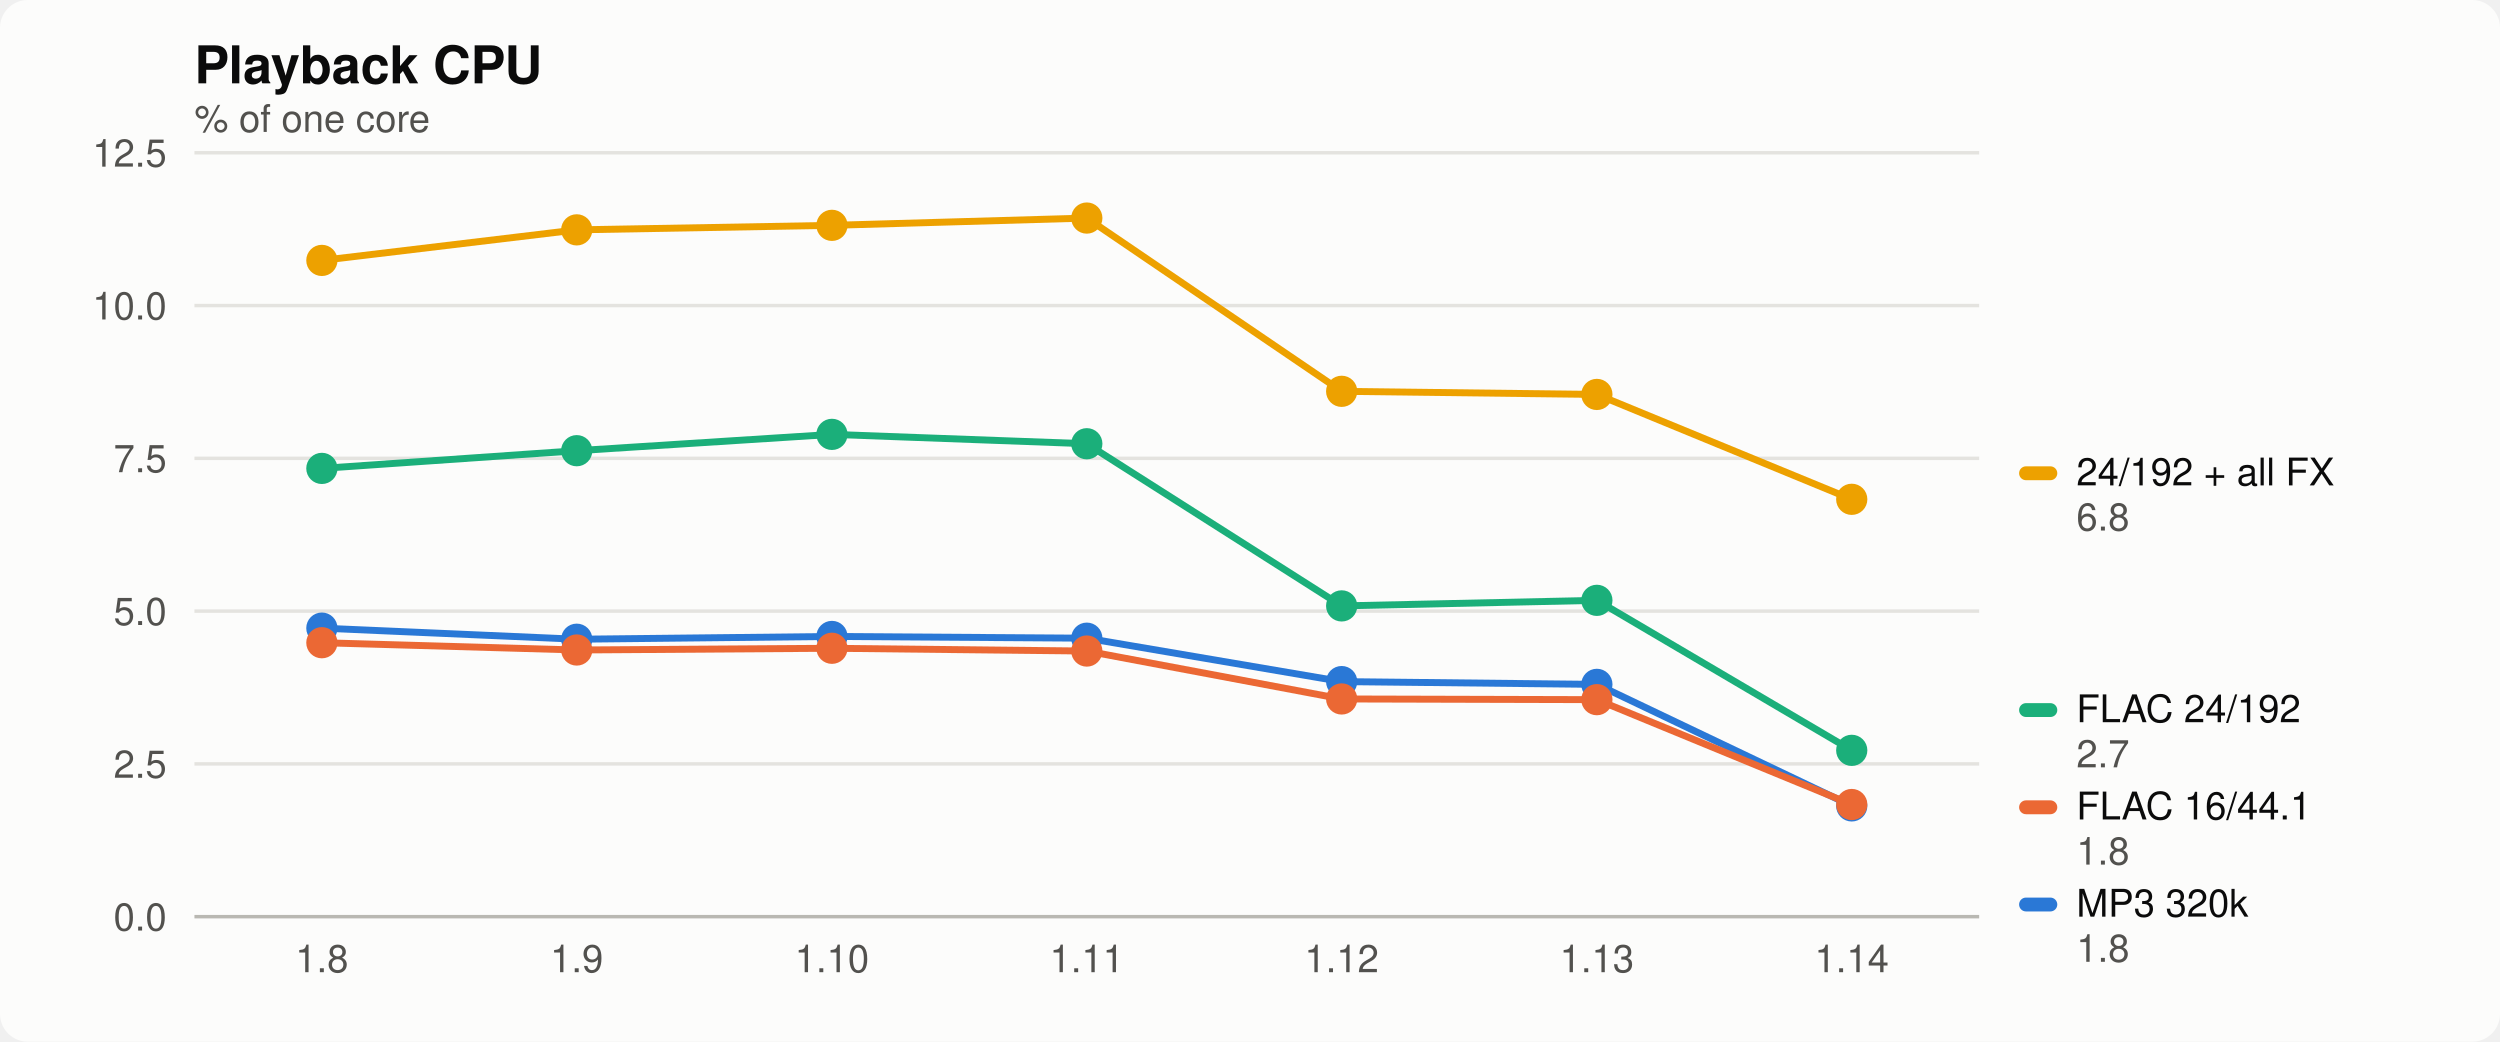
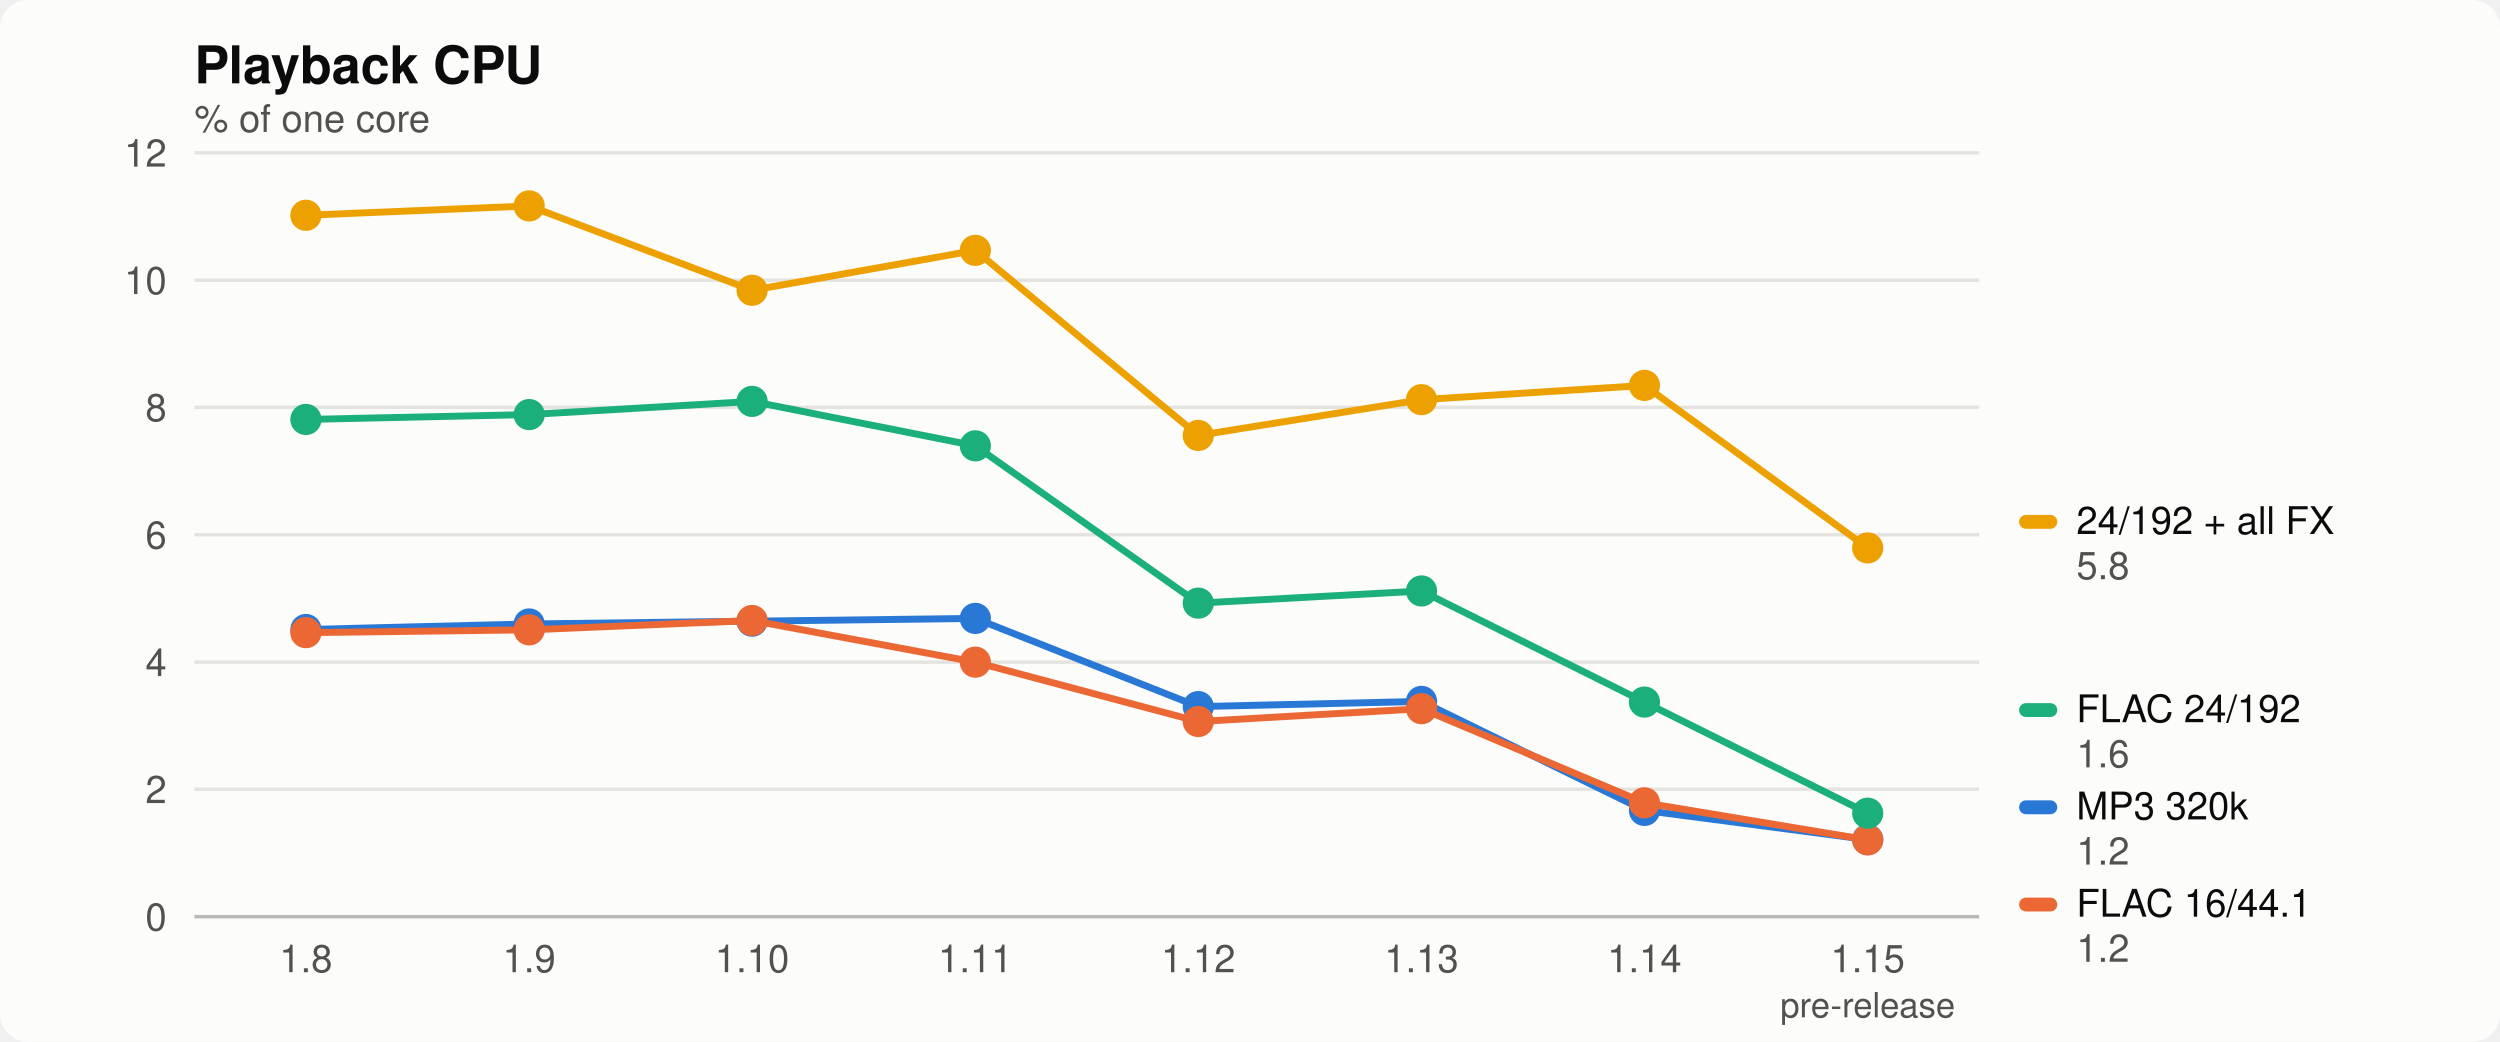
<svg xmlns="http://www.w3.org/2000/svg" viewBox="0 0 720 300" width="720" height="300" font-family="-apple-system,BlinkMacSystemFont,Segoe UI,Helvetica,Arial,sans-serif" role="img" aria-label="Playback CPU">
  <style>.bg{fill:#fcfcfb}.t{fill:#0b0b0b}.m{fill:#52514e}.g{stroke:#e4e3df}.a{stroke:#b9b8b2}.s0{stroke:#2a78d6;fill:#2a78d6}.s1{stroke:#eb6834;fill:#eb6834}.s2{stroke:#1baf7a;fill:#1baf7a}.s3{stroke:#eda100;fill:#eda100}@media (prefers-color-scheme:dark){.bg{fill:#1a1a19}.t{fill:#ffffff}.m{fill:#c3c2b7}.g{stroke:#2f2f2d}.a{stroke:#555550}.s0{stroke:#3987e5;fill:#3987e5}.s1{stroke:#d95926;fill:#d95926}.s2{stroke:#199e70;fill:#199e70}.s3{stroke:#c98500;fill:#c98500}}.l{fill:none;stroke-width:2;stroke-linejoin:round;stroke-linecap:round}</style>
  <rect class="bg" width="720" height="300" rx="8" />
  <text class="t" x="56" y="24" font-size="15" font-weight="600">Playback CPU</text>
  <text class="m" x="56" y="38" font-size="11">% of one core</text>
  <line class="a" x1="56" x2="570" y1="264.0" y2="264.0" />
-   <text class="m" x="48" y="268.0" font-size="11" text-anchor="end">0.0</text>
-   <line class="g" x1="56" x2="570" y1="220.0" y2="220.0" />
-   <text class="m" x="48" y="224.0" font-size="11" text-anchor="end">2.5</text>
-   <line class="g" x1="56" x2="570" y1="176.0" y2="176.0" />
-   <text class="m" x="48" y="180.0" font-size="11" text-anchor="end">5.0</text>
-   <line class="g" x1="56" x2="570" y1="132.0" y2="132.0" />
-   <text class="m" x="48" y="136.0" font-size="11" text-anchor="end">7.5</text>
-   <line class="g" x1="56" x2="570" y1="88.0" y2="88.0" />
-   <text class="m" x="48" y="92.0" font-size="11" text-anchor="end">10.0</text>
+   <text class="m" x="48" y="268.0" font-size="11" text-anchor="end">0</text>
+   <line class="g" x1="56" x2="570" y1="227.3" y2="227.3" />
+   <text class="m" x="48" y="231.3" font-size="11" text-anchor="end">2</text>
+   <line class="g" x1="56" x2="570" y1="190.7" y2="190.7" />
+   <text class="m" x="48" y="194.7" font-size="11" text-anchor="end">4</text>
+   <line class="g" x1="56" x2="570" y1="154.0" y2="154.0" />
+   <text class="m" x="48" y="158.0" font-size="11" text-anchor="end">6</text>
+   <line class="g" x1="56" x2="570" y1="117.3" y2="117.3" />
+   <text class="m" x="48" y="121.3" font-size="11" text-anchor="end">8</text>
+   <line class="g" x1="56" x2="570" y1="80.7" y2="80.7" />
+   <text class="m" x="48" y="84.7" font-size="11" text-anchor="end">10</text>
  <line class="g" x1="56" x2="570" y1="44.0" y2="44.0" />
-   <text class="m" x="48" y="48.0" font-size="11" text-anchor="end">12.5</text>
-   <text class="m" x="92.7" y="280" font-size="11" text-anchor="middle">1.8</text>
-   <text class="m" x="166.1" y="280" font-size="11" text-anchor="middle">1.9</text>
-   <text class="m" x="239.6" y="280" font-size="11" text-anchor="middle">1.10</text>
-   <text class="m" x="313.0" y="280" font-size="11" text-anchor="middle">1.11</text>
-   <text class="m" x="386.4" y="280" font-size="11" text-anchor="middle">1.12</text>
-   <text class="m" x="459.9" y="280" font-size="11" text-anchor="middle">1.13</text>
-   <text class="m" x="533.3" y="280" font-size="11" text-anchor="middle">1.14</text>
-   <path class="l s0" d="M92.7,180.9 L166.1,184.1 L239.6,183.3 L313.0,183.8 L386.4,196.3 L459.9,197.1 L533.3,232.1" />
-   <circle class="s0" cx="92.7" cy="180.9" r="4" stroke="none" />
-   <circle class="s0" cx="166.1" cy="184.1" r="4" stroke="none" />
-   <circle class="s0" cx="239.6" cy="183.3" r="4" stroke="none" />
-   <circle class="s0" cx="313.0" cy="183.8" r="4" stroke="none" />
-   <circle class="s0" cx="386.4" cy="196.3" r="4" stroke="none" />
-   <circle class="s0" cx="459.9" cy="197.1" r="4" stroke="none" />
-   <circle class="s0" cx="533.3" cy="232.1" r="4" stroke="none" />
-   <path class="l s1" d="M92.7,185.1 L166.1,187.2 L239.6,186.7 L313.0,187.5 L386.4,201.3 L459.9,201.5 L533.3,231.7" />
-   <circle class="s1" cx="92.7" cy="185.1" r="4" stroke="none" />
-   <circle class="s1" cx="166.1" cy="187.2" r="4" stroke="none" />
-   <circle class="s1" cx="239.6" cy="186.7" r="4" stroke="none" />
-   <circle class="s1" cx="313.0" cy="187.5" r="4" stroke="none" />
-   <circle class="s1" cx="386.4" cy="201.3" r="4" stroke="none" />
-   <circle class="s1" cx="459.9" cy="201.5" r="4" stroke="none" />
-   <circle class="s1" cx="533.3" cy="231.7" r="4" stroke="none" />
-   <path class="l s2" d="M92.7,134.9 L166.1,129.8 L239.6,125.1 L313.0,127.8 L386.4,174.5 L459.9,172.9 L533.3,216.1" />
-   <circle class="s2" cx="92.7" cy="134.9" r="4" stroke="none" />
-   <circle class="s2" cx="166.1" cy="129.8" r="4" stroke="none" />
-   <circle class="s2" cx="239.6" cy="125.1" r="4" stroke="none" />
-   <circle class="s2" cx="313.0" cy="127.8" r="4" stroke="none" />
-   <circle class="s2" cx="386.4" cy="174.5" r="4" stroke="none" />
-   <circle class="s2" cx="459.9" cy="172.9" r="4" stroke="none" />
-   <circle class="s2" cx="533.3" cy="216.1" r="4" stroke="none" />
-   <path class="l s3" d="M92.7,75.0 L166.1,66.2 L239.6,64.9 L313.0,62.8 L386.4,112.7 L459.9,113.6 L533.3,143.8" />
-   <circle class="s3" cx="92.7" cy="75.0" r="4" stroke="none" />
-   <circle class="s3" cx="166.1" cy="66.2" r="4" stroke="none" />
-   <circle class="s3" cx="239.6" cy="64.9" r="4" stroke="none" />
-   <circle class="s3" cx="313.0" cy="62.8" r="4" stroke="none" />
-   <circle class="s3" cx="386.4" cy="112.7" r="4" stroke="none" />
-   <circle class="s3" cx="459.9" cy="113.6" r="4" stroke="none" />
-   <circle class="s3" cx="533.3" cy="143.8" r="4" stroke="none" />
-   <rect class="s3" x="582" y="134.8" width="10" height="3" rx="1.5" stroke="none" />
-   <text class="t" x="598" y="139.8" font-size="11">24/192 + all FX</text>
-   <text class="m" x="598" y="152.8" font-size="11">6.8</text>
+   <text class="m" x="48" y="48.0" font-size="11" text-anchor="end">12</text>
+   <text class="m" x="88.1" y="280" font-size="11" text-anchor="middle">1.8</text>
+   <text class="m" x="152.4" y="280" font-size="11" text-anchor="middle">1.9</text>
+   <text class="m" x="216.6" y="280" font-size="11" text-anchor="middle">1.10</text>
+   <text class="m" x="280.9" y="280" font-size="11" text-anchor="middle">1.11</text>
+   <text class="m" x="345.1" y="280" font-size="11" text-anchor="middle">1.12</text>
+   <text class="m" x="409.4" y="280" font-size="11" text-anchor="middle">1.13</text>
+   <text class="m" x="473.6" y="280" font-size="11" text-anchor="middle">1.14</text>
+   <text class="m" x="537.9" y="280" font-size="11" text-anchor="middle">1.15</text>
+   <text class="m" x="537.9" y="293" font-size="10" text-anchor="middle">pre-release</text>
+   <path class="l s0" d="M88.1,181.3 L152.4,179.7 L216.6,178.9 L280.9,178.1 L345.1,203.5 L409.4,202.0 L473.6,233.4 L537.9,241.8" />
+   <circle class="s0" cx="88.1" cy="181.3" r="4" stroke="none" />
+   <circle class="s0" cx="152.4" cy="179.7" r="4" stroke="none" />
+   <circle class="s0" cx="216.6" cy="178.9" r="4" stroke="none" />
+   <circle class="s0" cx="280.9" cy="178.1" r="4" stroke="none" />
+   <circle class="s0" cx="345.1" cy="203.5" r="4" stroke="none" />
+   <circle class="s0" cx="409.4" cy="202.0" r="4" stroke="none" />
+   <circle class="s0" cx="473.6" cy="233.4" r="4" stroke="none" />
+   <circle class="s0" cx="537.9" cy="241.8" r="4" stroke="none" />
+   <path class="l s1" d="M88.1,182.2 L152.4,181.4 L216.6,178.7 L280.9,190.7 L345.1,207.8 L409.4,204.1 L473.6,231.2 L537.9,241.9" />
+   <circle class="s1" cx="88.1" cy="182.2" r="4" stroke="none" />
+   <circle class="s1" cx="152.4" cy="181.4" r="4" stroke="none" />
+   <circle class="s1" cx="216.6" cy="178.7" r="4" stroke="none" />
+   <circle class="s1" cx="280.9" cy="190.7" r="4" stroke="none" />
+   <circle class="s1" cx="345.1" cy="207.8" r="4" stroke="none" />
+   <circle class="s1" cx="409.4" cy="204.1" r="4" stroke="none" />
+   <circle class="s1" cx="473.6" cy="231.2" r="4" stroke="none" />
+   <circle class="s1" cx="537.9" cy="241.9" r="4" stroke="none" />
+   <path class="l s2" d="M88.1,120.8 L152.4,119.4 L216.6,115.6 L280.9,128.4 L345.1,173.7 L409.4,170.2 L473.6,202.2 L537.9,234.2" />
+   <circle class="s2" cx="88.1" cy="120.8" r="4" stroke="none" />
+   <circle class="s2" cx="152.4" cy="119.4" r="4" stroke="none" />
+   <circle class="s2" cx="216.6" cy="115.6" r="4" stroke="none" />
+   <circle class="s2" cx="280.9" cy="128.4" r="4" stroke="none" />
+   <circle class="s2" cx="345.1" cy="173.7" r="4" stroke="none" />
+   <circle class="s2" cx="409.4" cy="170.2" r="4" stroke="none" />
+   <circle class="s2" cx="473.6" cy="202.2" r="4" stroke="none" />
+   <circle class="s2" cx="537.9" cy="234.2" r="4" stroke="none" />
+   <path class="l s3" d="M88.1,62.0 L152.4,59.3 L216.6,83.6 L280.9,72.1 L345.1,125.4 L409.4,115.1 L473.6,111.0 L537.9,157.8" />
+   <circle class="s3" cx="88.1" cy="62.0" r="4" stroke="none" />
+   <circle class="s3" cx="152.4" cy="59.3" r="4" stroke="none" />
+   <circle class="s3" cx="216.6" cy="83.6" r="4" stroke="none" />
+   <circle class="s3" cx="280.9" cy="72.1" r="4" stroke="none" />
+   <circle class="s3" cx="345.1" cy="125.4" r="4" stroke="none" />
+   <circle class="s3" cx="409.4" cy="115.1" r="4" stroke="none" />
+   <circle class="s3" cx="473.6" cy="111.0" r="4" stroke="none" />
+   <circle class="s3" cx="537.9" cy="157.8" r="4" stroke="none" />
+   <rect class="s3" x="582" y="148.8" width="10" height="3" rx="1.5" stroke="none" />
+   <text class="t" x="598" y="153.8" font-size="11">24/192 + all FX</text>
+   <text class="m" x="598" y="166.8" font-size="11">5.8</text>
  <rect class="s2" x="582" y="203.0" width="10" height="3" rx="1.5" stroke="none" />
  <text class="t" x="598" y="208.0" font-size="11">FLAC 24/192</text>
-   <text class="m" x="598" y="221.0" font-size="11">2.7</text>
-   <rect class="s1" x="582" y="231.0" width="10" height="3" rx="1.5" stroke="none" />
-   <text class="t" x="598" y="236.0" font-size="11">FLAC 16/44.1</text>
-   <text class="m" x="598" y="249.0" font-size="11">1.8</text>
-   <rect class="s0" x="582" y="259.0" width="10" height="3" rx="1.5" stroke="none" />
-   <text class="t" x="598" y="264.0" font-size="11">MP3 320k</text>
-   <text class="m" x="598" y="277.0" font-size="11">1.8</text>
+   <text class="m" x="598" y="221.0" font-size="11">1.6</text>
+   <rect class="s0" x="582" y="231.0" width="10" height="3" rx="1.5" stroke="none" />
+   <text class="t" x="598" y="236.0" font-size="11">MP3 320k</text>
+   <text class="m" x="598" y="249.0" font-size="11">1.2</text>
+   <rect class="s1" x="582" y="259.0" width="10" height="3" rx="1.5" stroke="none" />
+   <text class="t" x="598" y="264.0" font-size="11">FLAC 16/44.1</text>
+   <text class="m" x="598" y="277.0" font-size="11">1.2</text>
</svg>
